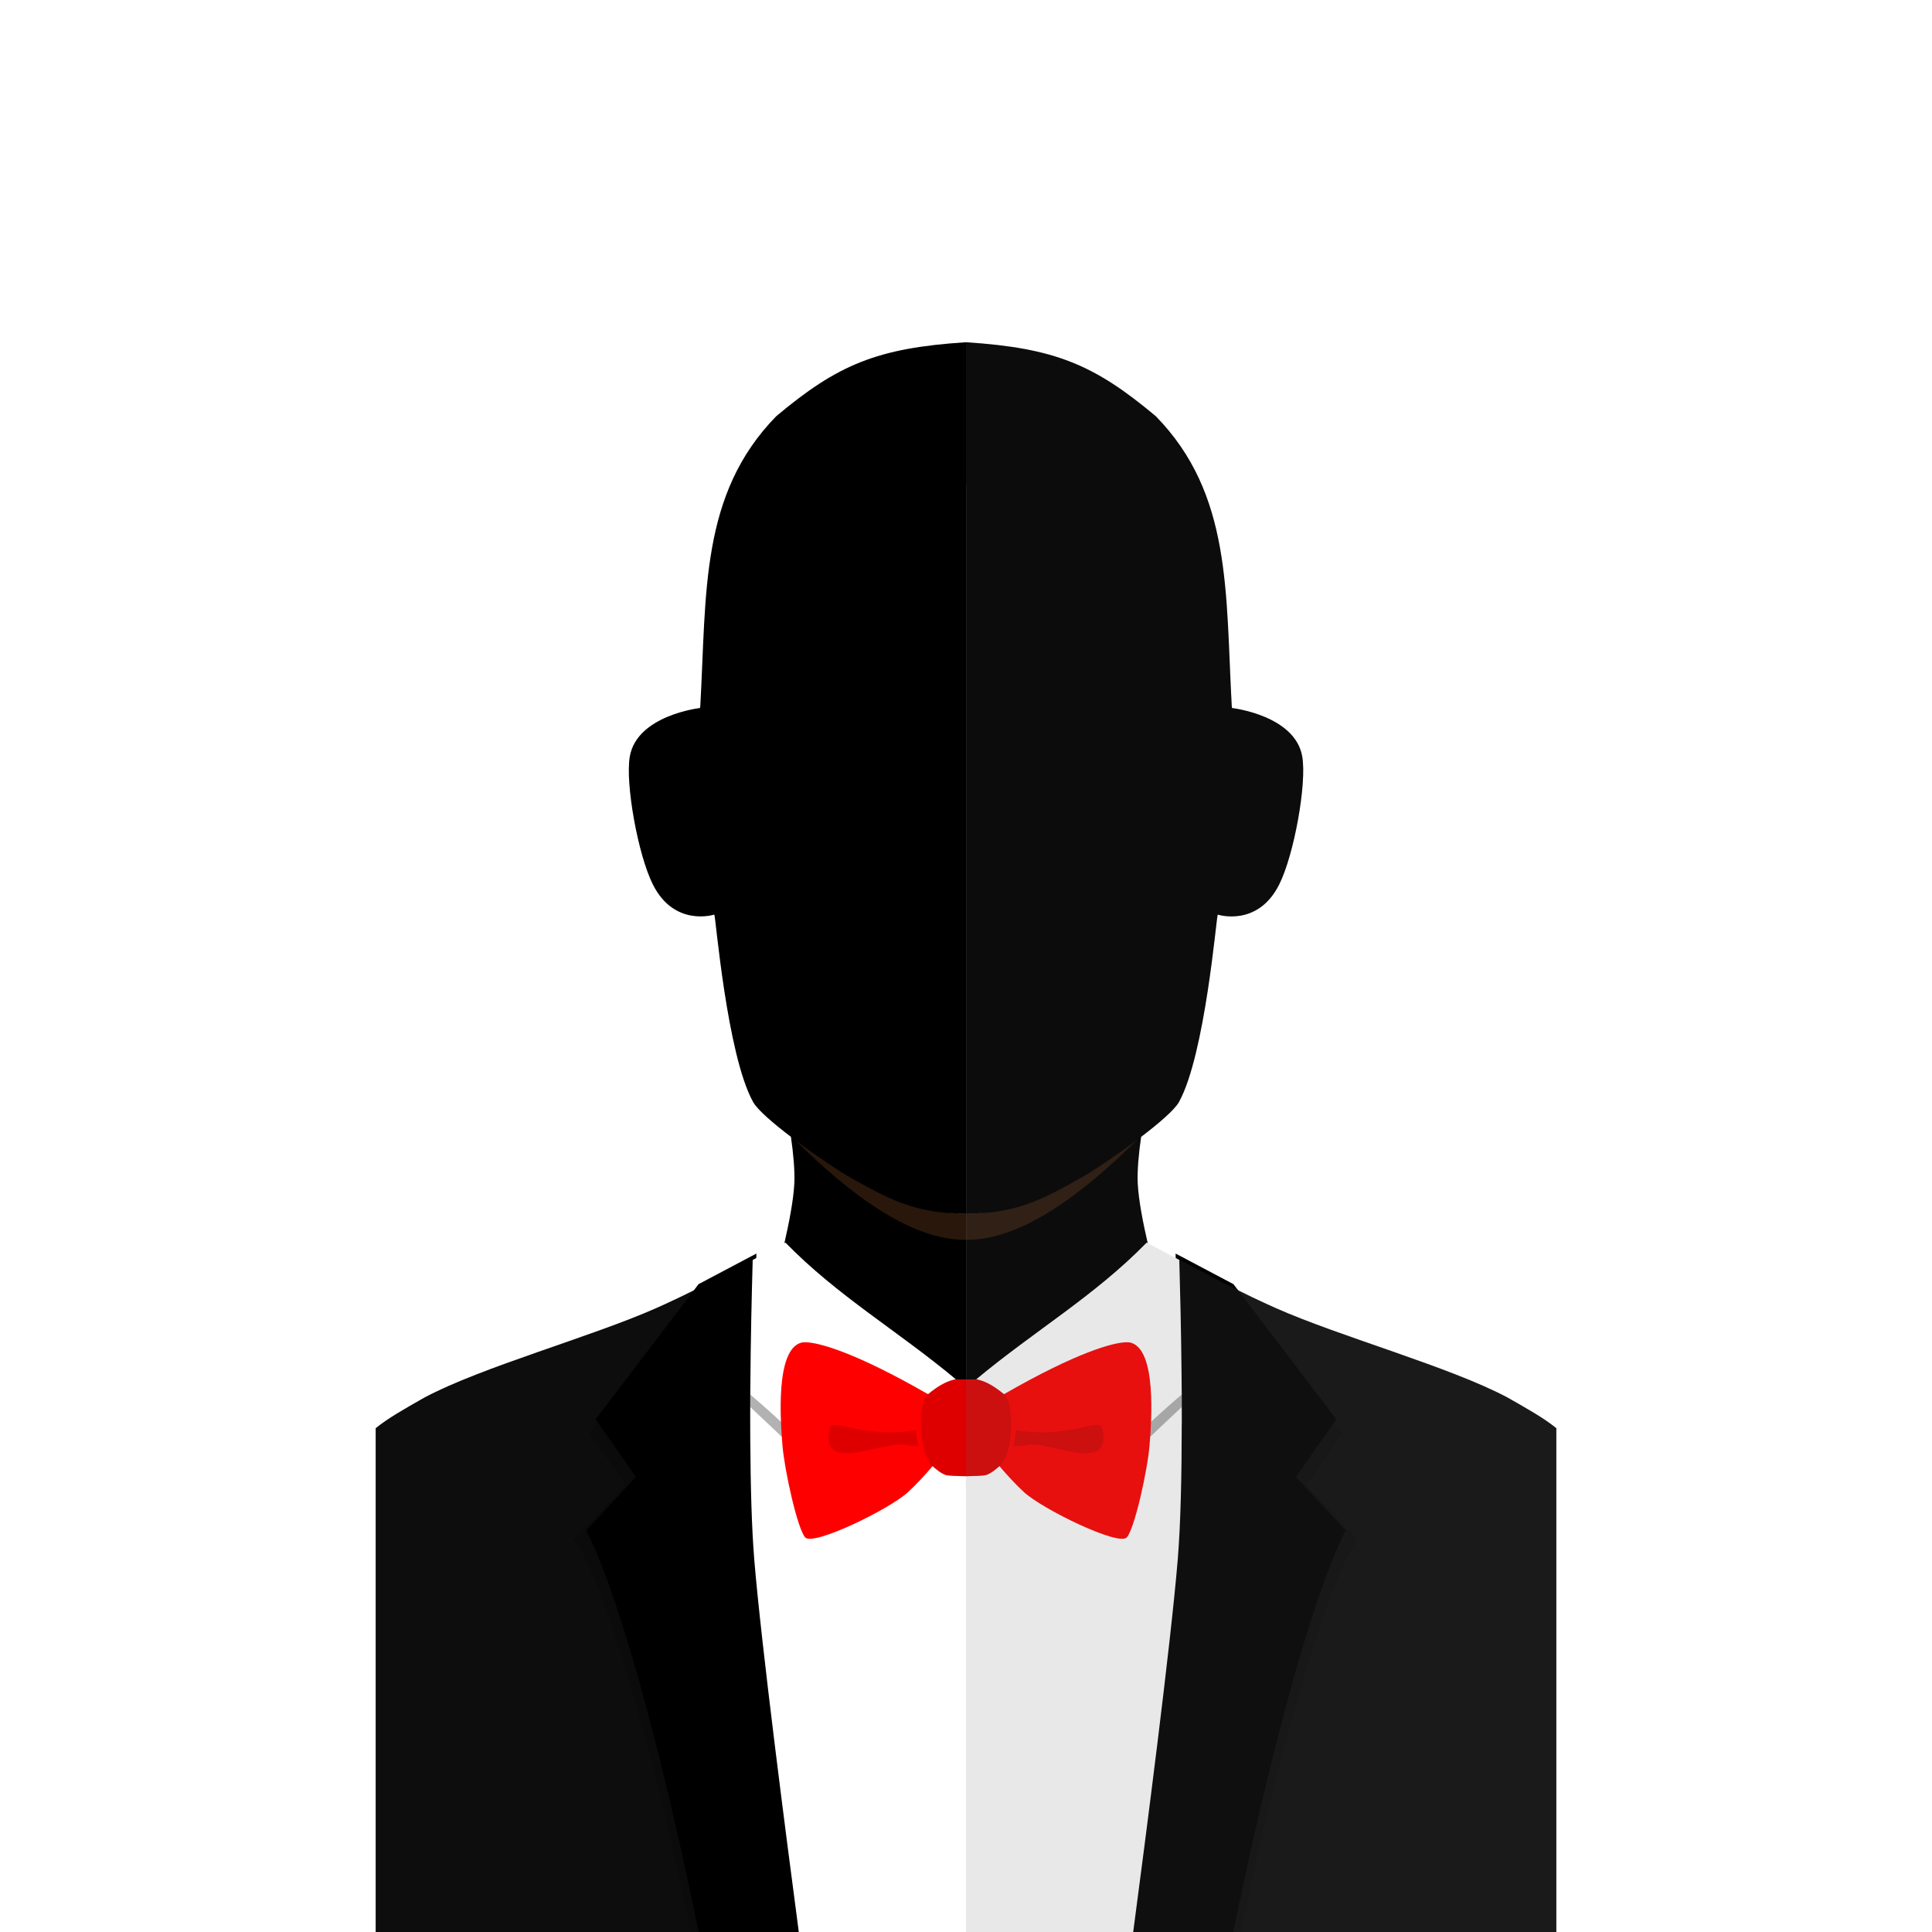
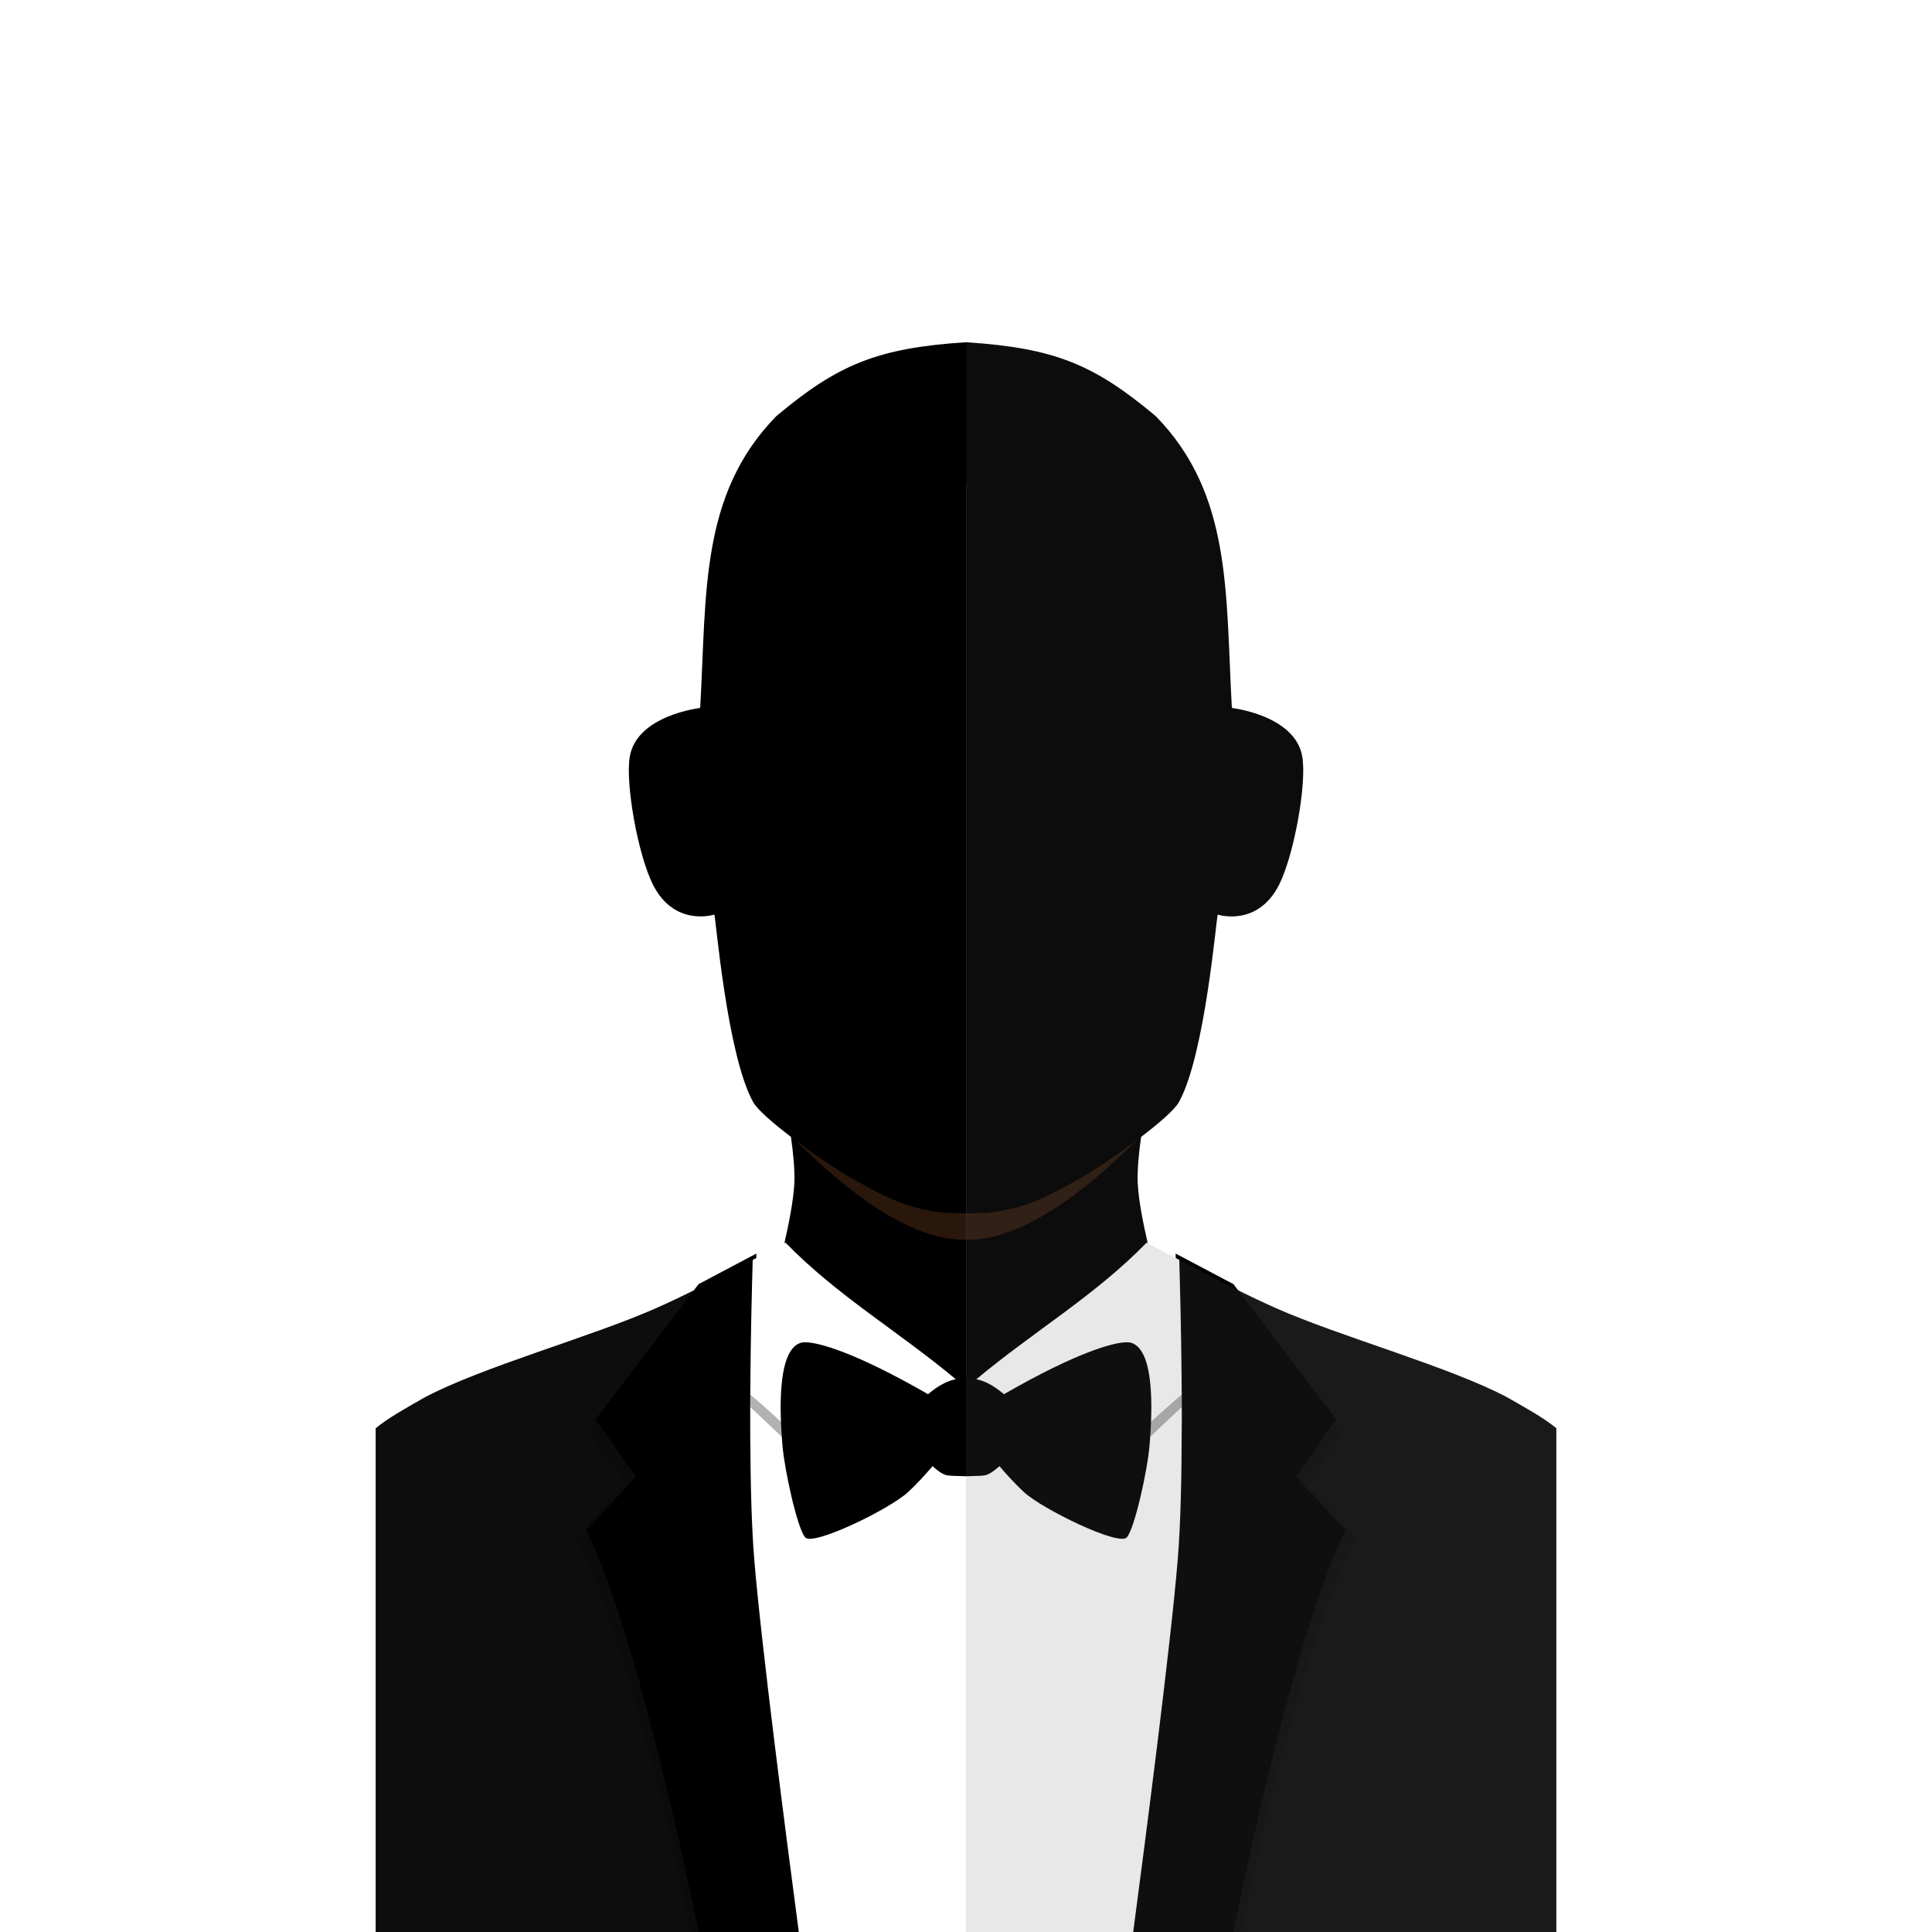
<svg xmlns="http://www.w3.org/2000/svg" height="500px" width="500px" viewBox="0 0 44 72" id="body-svg">
  <defs />
  <g id="Body" style="display: inline">
    <path id="Suit" d="M 12.275 47.871 C 11.685 48.184 10.975 48.518 10.467 48.744 C 8.058 49.815 3.955 50.94 1.816 52.083 C 1.054 52.516 0.459 52.852 0 53.225 L 0 72 L 12.173 72 C 11.822 70.262 9.874 60.867 8.009 57.051 L 9.871 55.051 L 8.515 52.895 L 12.275 47.871 z M 31.725 47.871 L 35.485 52.895 L 34.129 55.051 L 35.991 57.051 C 34.126 60.867 32.178 70.262 31.826 72 L 44 72 L 44 53.225 C 43.541 52.852 42.946 52.516 42.183 52.083 C 40.045 50.94 35.942 49.815 33.533 48.744 C 33.025 48.518 32.315 48.184 31.725 47.871 z " style="fill-rule: evenodd; fill: rgb(13, 13, 13)" />
    <path id="LapelShadow" d="M 8.362 52.896 L 7.962 53.407 L 9.32 55.347 L 7.38 57.379 C 8.412 58.533 10.529 65.793 11.739 72 L 12.173 72 C 11.822 70.263 9.874 60.868 8.009 57.052 L 9.871 55.052 L 8.362 52.896 z M 35.638 52.896 L 34.129 55.052 L 35.991 57.052 C 34.126 60.868 32.178 70.263 31.826 72 L 32.261 72 C 33.471 65.793 35.588 58.533 36.62 57.379 L 34.68 55.347 L 36.038 53.407 L 35.638 52.896 z " style="fill: rgb(0, 0, 0); fill-rule: evenodd; fill-opacity: 0.15" />
    <path id="Lapel" d="M 14.189 46.717 L 13.988 46.822 C 13.68 46.986 12.807 47.447 12.061 47.842 L 12.035 47.855 L 8.199 52.892 L 9.701 55.041 L 7.85 57.028 L 7.89 57.109 C 8.812 58.995 9.768 62.299 10.531 65.338 C 11.289 68.357 11.858 71.113 12.038 72 L 15.903 72 L 15.9 71.982 C 15.44 68.508 14.503 61.293 14.242 58.119 C 13.996 55.124 14.103 49.784 14.184 46.943 L 14.189 46.717 z M 29.811 46.717 L 29.816 46.943 C 29.897 49.784 30.004 55.124 29.758 58.119 C 29.497 61.293 28.56 68.508 28.1 71.982 L 28.097 72 L 31.963 72 C 32.143 71.113 32.711 68.357 33.469 65.338 C 34.232 62.299 35.188 58.995 36.109 57.109 L 36.149 57.028 L 34.299 55.041 L 35.801 52.892 L 31.965 47.855 L 31.94 47.842 C 31.193 47.447 30.32 46.986 30.012 46.822 L 29.811 46.717 z " style="fill-rule: evenodd; fill: rgb(0, 0, 0)" />
    <path id="Shirt" d="M 15.27 46.309 C 15.202 46.344 14.329 46.807 14.051 46.954 C 14.015 48.217 13.975 49.912 13.962 51.753 L 13.961 51.752 C 13.956 52.414 13.956 53.084 13.96 53.745 L 13.962 53.748 C 13.972 55.374 14.012 56.935 14.11 58.13 C 14.372 61.314 15.309 68.525 15.769 72 L 18.12 72 L 21.999 72 L 21.999 55.421 L 22.001 55.421 L 22.001 72 L 25.88 72 L 28.231 72 C 28.691 68.525 29.628 61.314 29.89 58.13 C 30.002 56.769 30.039 54.934 30.04 53.068 L 30.043 53.064 C 30.043 52.699 30.042 52.333 30.04 51.969 C 30.039 51.95 30.039 51.932 30.039 51.913 C 30.038 51.796 30.037 51.68 30.036 51.564 C 30.036 51.461 30.035 51.357 30.034 51.255 C 30.034 51.23 30.034 51.205 30.033 51.18 L 30.033 51.18 C 30.017 49.562 29.981 48.085 29.949 46.954 C 29.671 46.807 28.798 46.344 28.73 46.309 C 26.791 48.299 24.539 49.6 22.369 51.412 C 22.369 51.412 22.362 51.407 22.362 51.407 L 22.001 51.407 L 22.001 51.674 L 21.999 51.674 L 21.999 51.407 L 21.637 51.407 C 21.638 51.407 21.631 51.412 21.631 51.412 C 19.461 49.6 17.209 48.299 15.27 46.309 z M 14.838 52.743 C 14.988 52.879 15.139 53.018 15.292 53.162 C 15.445 53.306 15.599 53.453 15.755 53.605 C 15.911 53.757 16.068 53.912 16.227 54.072 C 16.385 54.231 16.545 54.395 16.706 54.563 C 16.867 54.73 17.029 54.902 17.193 55.079 C 17.356 55.255 17.52 55.436 17.686 55.621 C 17.52 55.436 17.356 55.255 17.193 55.079 C 17.029 54.902 16.867 54.73 16.706 54.563 C 16.545 54.395 16.385 54.231 16.227 54.072 C 16.068 53.912 15.911 53.757 15.755 53.605 C 15.599 53.453 15.445 53.306 15.292 53.162 C 15.139 53.018 14.988 52.879 14.838 52.743 z M 29.162 52.743 C 29.012 52.879 28.861 53.018 28.708 53.162 C 28.555 53.306 28.401 53.453 28.245 53.605 C 28.089 53.757 27.931 53.912 27.773 54.072 C 27.614 54.231 27.455 54.395 27.294 54.563 C 27.133 54.73 26.97 54.902 26.807 55.079 C 26.644 55.255 26.48 55.436 26.314 55.621 C 26.254 55.532 26.193 55.444 26.132 55.358 C 26.193 55.444 26.254 55.532 26.314 55.621 C 26.48 55.436 26.644 55.255 26.807 55.079 C 26.97 54.902 27.133 54.73 27.294 54.563 C 27.455 54.395 27.614 54.231 27.773 54.072 C 27.931 53.912 28.089 53.757 28.245 53.605 C 28.401 53.453 28.555 53.306 28.708 53.162 C 28.861 53.018 29.012 52.879 29.162 52.743 z M 19.252 53.641 C 19.123 53.783 18.991 53.931 18.86 54.085 C 18.794 54.162 18.728 54.24 18.662 54.32 C 18.596 54.4 18.53 54.481 18.465 54.564 C 18.407 54.636 18.35 54.709 18.293 54.783 C 18.35 54.709 18.407 54.636 18.465 54.564 C 18.53 54.482 18.596 54.4 18.662 54.32 C 18.728 54.241 18.794 54.162 18.86 54.085 C 18.992 53.931 19.123 53.783 19.252 53.641 z M 25.394 54.389 C 25.431 54.434 25.467 54.479 25.503 54.524 C 25.467 54.479 25.431 54.434 25.394 54.389 z M 25.575 54.613 C 25.613 54.661 25.65 54.71 25.688 54.758 C 25.651 54.71 25.613 54.661 25.575 54.613 z M 18.24 54.852 C 18.197 54.907 18.155 54.964 18.113 55.02 C 18.155 54.964 18.197 54.908 18.24 54.852 z M 25.769 54.863 C 25.814 54.923 25.859 54.983 25.904 55.043 C 25.859 54.983 25.814 54.923 25.769 54.863 z M 25.935 55.084 C 25.988 55.157 26.042 55.231 26.095 55.305 C 26.042 55.231 25.988 55.157 25.935 55.084 z M 18.056 55.097 C 18.011 55.158 17.966 55.221 17.921 55.283 C 17.966 55.221 18.011 55.158 18.056 55.097 z " style="fill-rule: evenodd; fill: rgb(255, 255, 255)" />
    <path id="CollarShadow" d="M 30.032 51.18 C 30.034 51.424 30.037 51.664 30.039 51.913 C 30.037 51.668 30.036 51.422 30.033 51.18 L 30.032 51.18 z M 21.999 51.674 L 21.999 55.195 L 21.999 55.421 L 22.001 55.421 L 22.001 55.195 L 22.001 51.674 L 21.999 51.674 z M 13.961 51.752 C 13.956 52.414 13.956 53.084 13.96 53.745 L 13.962 53.748 C 13.96 53.313 13.959 52.874 13.96 52.436 C 14.382 52.831 17.292 55.566 17.678 56.024 L 17.697 56.046 C 17.757 56.006 17.82 55.927 17.916 55.831 C 18.159 55.588 19.068 54.471 19.436 53.945 L 20.193 55.195 L 19.252 53.641 C 18.734 54.209 18.191 54.873 17.686 55.621 C 16.363 54.141 15.103 52.943 13.96 51.969 C 13.961 51.895 13.962 51.826 13.962 51.753 L 13.961 51.752 z M 30.04 51.969 C 28.897 52.943 27.637 54.141 26.314 55.621 C 25.807 54.871 25.265 54.208 24.748 53.641 L 24.564 53.945 C 24.932 54.471 25.841 55.588 26.084 55.831 C 26.18 55.927 26.243 56.006 26.303 56.046 L 26.322 56.024 C 26.708 55.566 29.618 52.831 30.04 52.436 C 30.04 52.646 30.04 52.857 30.04 53.068 L 30.043 53.064 C 30.043 52.699 30.042 52.333 30.04 51.969 z " style="fill: rgb(0, 0, 0); fill-rule: evenodd; fill-opacity: 0.304" />
    <g id="TieGroup" style="display: none">
-       <path fill="#ff0000" id="Tie" d="M 20.389,55.195 18.12,72 h 3.879 V 55.195 Z m 1.611,0 V 72 h 3.879 L 23.61,55.195 Z" style="fill-rule: evenodd" />
-       <path fill="#ff0000" id="TieKnot" d="m 21.637,51.407 c 0.023,-0.007 -1.103,0.811 -2.391,2.226 l 0.946,1.562 h 1.806 v -3.788 z m 0.363,0 v 3.788 h 1.806 l 0.946,-1.562 c -1.288,-1.415 -2.413,-2.233 -2.391,-2.226 z" style="fill-rule: evenodd" />
+       <path id="Tie" d="M 20.389,55.195 18.12,72 h 3.879 V 55.195 Z m 1.611,0 V 72 h 3.879 L 23.61,55.195 Z" style="fill-rule: evenodd" />
+       <path id="TieKnot" d="m 21.637,51.407 c 0.023,-0.007 -1.103,0.811 -2.391,2.226 l 0.946,1.562 h 1.806 v -3.788 z m 0.363,0 v 3.788 h 1.806 l 0.946,-1.562 c -1.288,-1.415 -2.413,-2.233 -2.391,-2.226 z" style="fill-rule: evenodd" />
      <path id="TieTint" d="M 20.389,55.195 18.12,72 h 3.879 V 55.195 Z m 1.611,0 V 72 h 3.879 L 23.61,55.195 Z" style="fill: rgb(0, 0, 0); fill-opacity: 0.15; fill-rule: evenodd" />
    </g>
    <g id="BowtieGroup" style="display: inline">
-       <path fill="#ff0000" d="m 15.995,50.022 c -0.056,6.37e-4 -0.101,0.006 -0.136,0.015 -0.968,0.265 -0.773,2.923 -0.699,3.83 0.074,0.907 0.552,3.091 0.846,3.427 0.294,0.336 3.127,-1.042 3.826,-1.68 0.319,-0.292 0.653,-0.66 0.922,-0.975 3.6e-4,3.26e-4 7.05e-4,7.4e-4 0.001,10e-4 0.058,0.053 0.315,0.286 0.513,0.335 0.085,0.021 0.357,0.034 0.732,0.04 0.375,-0.006 0.647,-0.018 0.732,-0.04 0.198,-0.05 0.455,-0.283 0.513,-0.335 3.28e-4,-2.93e-4 6.73e-4,-7.07e-4 0.001,-10e-4 0.269,0.315 0.603,0.683 0.922,0.975 0.699,0.638 3.531,2.016 3.826,1.68 0.294,-0.336 0.773,-2.52 0.846,-3.427 0.074,-0.907 0.268,-3.565 -0.699,-3.83 -0.034,-0.009 -0.079,-0.015 -0.136,-0.015 -0.499,-0.006 -1.883,0.379 -4.589,1.935 -0.375,-0.302 -0.782,-0.596 -1.416,-0.596 -0.634,0 -1.041,0.294 -1.416,0.596 -2.706,-1.556 -4.09,-1.94 -4.589,-1.935 z" id="Bowtie" style="fill-rule: evenodd" />
+       <path d="m 15.995,50.022 c -0.056,6.37e-4 -0.101,0.006 -0.136,0.015 -0.968,0.265 -0.773,2.923 -0.699,3.83 0.074,0.907 0.552,3.091 0.846,3.427 0.294,0.336 3.127,-1.042 3.826,-1.68 0.319,-0.292 0.653,-0.66 0.922,-0.975 3.6e-4,3.26e-4 7.05e-4,7.4e-4 0.001,10e-4 0.058,0.053 0.315,0.286 0.513,0.335 0.085,0.021 0.357,0.034 0.732,0.04 0.375,-0.006 0.647,-0.018 0.732,-0.04 0.198,-0.05 0.455,-0.283 0.513,-0.335 3.28e-4,-2.93e-4 6.73e-4,-7.07e-4 0.001,-10e-4 0.269,0.315 0.603,0.683 0.922,0.975 0.699,0.638 3.531,2.016 3.826,1.68 0.294,-0.336 0.773,-2.52 0.846,-3.427 0.074,-0.907 0.268,-3.565 -0.699,-3.83 -0.034,-0.009 -0.079,-0.015 -0.136,-0.015 -0.499,-0.006 -1.883,0.379 -4.589,1.935 -0.375,-0.302 -0.782,-0.596 -1.416,-0.596 -0.634,0 -1.041,0.294 -1.416,0.596 -2.706,-1.556 -4.09,-1.94 -4.589,-1.935 z" id="Bowtie" style="fill-rule: evenodd" />
      <path d="m 20.579,51.961 c -0.336,0.269 -0.285,1.579 -0.151,2.049 0.068,0.239 0.16,0.48 0.327,0.631 0.058,0.053 0.315,0.286 0.513,0.335 0.085,0.021 0.357,0.034 0.732,0.04 0.375,-0.006 0.647,-0.018 0.732,-0.04 0.198,-0.05 0.455,-0.283 0.513,-0.335 0.167,-0.151 0.259,-0.392 0.327,-0.631 0.134,-0.47 0.185,-1.781 -0.151,-2.049 -0.377,-0.303 -0.784,-0.6 -1.421,-0.6 -0.637,0 -1.044,0.296 -1.421,0.6 z m -3.483,1.139 c -0.09,0.002 -0.145,0.029 -0.162,0.096 -0.46,1.789 1.983,0.496 2.755,0.647 0.178,0.035 0.365,0.049 0.548,0.05 -0.041,-0.212 -0.092,-0.309 -0.095,-0.592 -1.598,0.261 -2.656,-0.209 -3.046,-0.202 z m 9.785,0 c -0.408,0.01 -1.456,0.458 -3.023,0.202 -0.003,0.282 -0.054,0.38 -0.095,0.592 0.183,-0.002 0.371,-0.015 0.548,-0.05 0.773,-0.151 3.215,1.142 2.755,-0.647 -0.019,-0.073 -0.082,-0.099 -0.186,-0.096 z" id="BowtieShadow" style="fill: rgb(0, 0, 0); fill-opacity: 0.13; fill-rule: evenodd" />
    </g>
    <path id="Head" d="m 22,12.754 c -3.311,0.214 -4.781,0.835 -7.072,2.757 -2.841,2.911 -2.594,6.565 -2.831,10.823 -10e-4,0.004 -0.013,0.052 -0.013,0.052 0,0 -2.345,0.267 -2.613,1.807 -0.174,0.998 0.301,3.652 0.858,4.766 0.804,1.607 2.291,1.125 2.291,1.125 0.048,0.028 0.463,5.204 1.444,6.981 0.161,0.293 0.749,0.797 1.412,1.302 0.086,0.602 0.15,1.25 0.126,1.741 -0.031,0.626 -0.206,1.506 -0.37,2.221 0.004,-0.002 0.037,-0.02 0.039,-0.021 1.94,1.99 4.191,3.291 6.362,5.104 0.004,-0.004 0.007,-0.006 0.006,-0.006 h 0.362 v -6.188 c -0.118,0.003 -0.232,0.003 -0.345,5.17e-4 0.112,0.003 0.227,0.003 0.345,-5.17e-4 v -27.168 c 3.6e-4,-2e-5 7.14e-4,2.2e-5 10e-4,0 3.2e-4,2.2e-5 6.73e-4,-2e-5 0.001,0 v 27.168 c 0.118,0.003 0.232,0.003 0.345,5.17e-4 -0.112,0.003 -0.227,0.003 -0.345,-5.17e-4 v 6.188 h 0.362 c -0.001,-3e-4 0.001,0.002 0.006,0.006 2.171,-1.812 4.422,-3.113 6.362,-5.104 0.002,0.001 0.035,0.019 0.039,0.021 C 28.606,45.615 28.431,44.735 28.4,44.109 c -0.025,-0.492 0.04,-1.139 0.126,-1.741 0.662,-0.504 1.25,-1.009 1.412,-1.302 0.981,-1.778 1.396,-6.953 1.444,-6.981 0,0 1.487,0.482 2.291,-1.125 0.557,-1.114 1.032,-3.768 0.858,-4.766 -0.268,-1.54 -2.613,-1.807 -2.613,-1.807 0,0 -0.012,-0.047 -0.013,-0.052 -0.237,-4.258 0.01,-7.912 -2.831,-10.823 -2.292,-1.922 -3.761,-2.543 -7.072,-2.757 z m -6.464,29.66 c 0.069,0.052 0.139,0.105 0.209,0.157 -0.07,-0.052 -0.14,-0.104 -0.209,-0.157 z m 0.265,0.198 c 0.167,0.123 0.334,0.242 0.498,0.358 -0.164,-0.116 -0.331,-0.235 -0.498,-0.358 z m 12.397,0 c -0.171,0.126 -0.341,0.248 -0.508,0.366 0.167,-0.118 0.338,-0.24 0.508,-0.366 z m -0.585,0.42 c -0.155,0.108 -0.303,0.21 -0.443,0.305 0.141,-0.095 0.289,-0.196 0.443,-0.305 z m -11.213,0.01 c 0.156,0.109 0.307,0.213 0.449,0.308 -0.142,-0.096 -0.292,-0.198 -0.449,-0.308 z m 0.535,0.366 c 0.147,0.098 0.285,0.188 0.402,0.262 -0.117,-0.074 -0.253,-0.163 -0.402,-0.262 z m 10.112,0.011 c -0.146,0.097 -0.278,0.183 -0.394,0.256 0.113,-0.072 0.251,-0.161 0.394,-0.256 z m -9.654,0.286 c 0.046,0.029 0.092,0.058 0.131,0.081 0.053,0.032 0.098,0.059 0.136,0.08 -0.038,-0.021 -0.084,-0.048 -0.136,-0.08 -0.039,-0.023 -0.086,-0.053 -0.131,-0.081 z m 9.076,0.084 c -0.05,0.03 -0.095,0.056 -0.131,0.076 0.036,-0.02 0.081,-0.046 0.131,-0.076 z M 18.13,44.126 c 0.128,0.071 0.258,0.141 0.389,0.21 -0.131,-0.069 -0.26,-0.139 -0.389,-0.21 z m 7.74,0 c -0.128,0.071 -0.257,0.141 -0.389,0.21 0.131,-0.069 0.261,-0.139 0.389,-0.21 z m -4.775,1.056 c 0.042,0.004 0.084,0.009 0.127,0.013 -0.043,-0.004 -0.085,-0.008 -0.127,-0.013 z m 1.81,0 c -0.042,0.005 -0.084,0.009 -0.127,0.013 0.043,-0.004 0.085,-0.008 0.127,-0.013 z m -1.572,0.022 c 0.097,0.007 0.196,0.012 0.298,0.015 -0.052,-0.001 -0.103,-0.003 -0.154,-0.006 -0.003,-1.57e-4 -0.006,-3.56e-4 -0.009,-5.17e-4 -0.045,-0.002 -0.09,-0.005 -0.134,-0.009 z m 1.334,0 c -0.044,0.003 -0.089,0.006 -0.134,0.009 -0.003,1.61e-4 -0.006,3.6e-4 -0.009,5.17e-4 -0.05,0.003 -0.101,0.004 -0.153,0.006 0.101,-0.003 0.199,-0.008 0.296,-0.015 z" style="fill-rule: evenodd" />
    <path id="NeckShadow" d="m 15.625,42.48 c 1.954,1.935 4.277,3.751 6.375,3.725 2.099,0.026 4.422,-1.79 6.375,-3.725 -0.818,0.613 -1.706,1.201 -2.032,1.382 -0.001,7e-4 -0.003,0.002 -0.004,0.003 h -5.17e-4 c -0.175,0.097 -0.35,0.196 -0.528,0.294 -0.059,0.033 -0.119,0.065 -0.178,0.097 -0.866,0.468 -1.805,0.892 -3.1,0.957 -3.2e-4,1.8e-5 -6.93e-4,-1.7e-5 -0.001,0 -10e-4,4.3e-5 -0.002,-4.2e-5 -0.003,0 -0.002,1.28e-4 -0.005,4.04e-4 -0.007,5.17e-4 -0.048,0.002 -0.097,0.004 -0.146,0.006 -0.018,4.6e-4 -0.037,6.82e-4 -0.055,10e-4 -0.031,5.63e-4 -0.063,8.64e-4 -0.095,0.001 -0.027,1.52e-4 -0.054,1.52e-4 -0.081,0 -0.048,-3e-4 -0.097,-7.67e-4 -0.146,-0.002 h -5.16e-4 -5.17e-4 c -0.049,0.001 -0.098,0.002 -0.146,0.002 -0.027,1.52e-4 -0.054,1.52e-4 -0.081,0 -0.032,-1.69e-4 -0.063,-4.7e-4 -0.095,-0.001 -0.018,-3.52e-4 -0.037,-5.74e-4 -0.055,-10e-4 -0.049,-0.001 -0.098,-0.003 -0.146,-0.006 -0.002,-1.13e-4 -0.005,-3.89e-4 -0.007,-5.17e-4 -8.5e-4,-4.2e-5 -0.002,4.3e-5 -0.003,0 -3.4e-4,-1.7e-5 -7.13e-4,1.8e-5 -0.001,0 -1.295,-0.065 -2.234,-0.489 -3.1,-0.957 -0.06,-0.032 -0.119,-0.065 -0.178,-0.097 -0.177,-0.098 -0.352,-0.197 -0.528,-0.294 h -5.17e-4 c -9.99e-4,-6.7e-4 -0.003,-0.002 -0.004,-0.003 -0.326,-0.181 -1.214,-0.77 -2.032,-1.382 z" style="fill: rgb(160, 90, 44); fill-opacity: 0.261; fill-rule: evenodd" />
    <path d="m 28.729,46.309 c 0.068,0.036 0.941,0.498 1.219,0.645 0.005,0.186 0.011,0.402 0.016,0.606 -0.005,-0.208 -0.011,-0.433 -0.016,-0.621 0.285,0.151 1.08,0.571 1.784,0.944 l -0.008,-0.011 c 0.59,0.312 1.3,0.646 1.808,0.872 2.409,1.071 6.512,2.197 8.651,3.339 0.762,0.433 1.357,0.77 1.816,1.142 V 72 H 32.26 v 5.16e-4 H 31.826 28.23 V 72 H 25.879 22 v -16.805 -3.788 h 0.362 c -0.001,-3.39e-4 0.001,0.002 0.006,0.006 2.171,-1.812 4.422,-3.113 6.362,-5.104 z" id="RightTint" style="fill: rgb(102, 102, 102); fill-opacity: 0.15; fill-rule: evenodd" />
    <path d="m 22,12.754 v 5.297 c 3.6e-4,2e-5 7.06e-4,-2.1e-5 10e-4,0 v 27.168 h -5.17e-4 -5.16e-4 v 0.986 c 2.76e-4,4e-6 7.23e-4,-5e-6 0.001,0 v 5.202 h 0.362 c -0.001,-3e-4 0.001,0.002 0.006,0.006 2.171,-1.812 4.422,-3.113 6.362,-5.104 0.002,0.001 0.035,0.019 0.039,0.021 -0.164,-0.715 -0.339,-1.594 -0.37,-2.221 -0.025,-0.492 0.04,-1.139 0.126,-1.741 0.662,-0.504 1.25,-1.009 1.412,-1.302 0.981,-1.778 1.396,-6.953 1.444,-6.981 0,0 1.487,0.482 2.291,-1.125 0.557,-1.114 1.032,-3.768 0.858,-4.766 C 34.263,26.653 31.917,26.386 31.917,26.386 c 0,0 -0.012,-0.047 -0.013,-0.051 -0.237,-4.258 0.01,-7.913 -2.831,-10.824 -2.292,-1.922 -3.761,-2.543 -7.072,-2.757 z" id="HeadTint" style="         fill: rgb(102, 102, 102);         fill-opacity: 0.123;         fill-rule: evenodd;       " />
  </g>
</svg>
